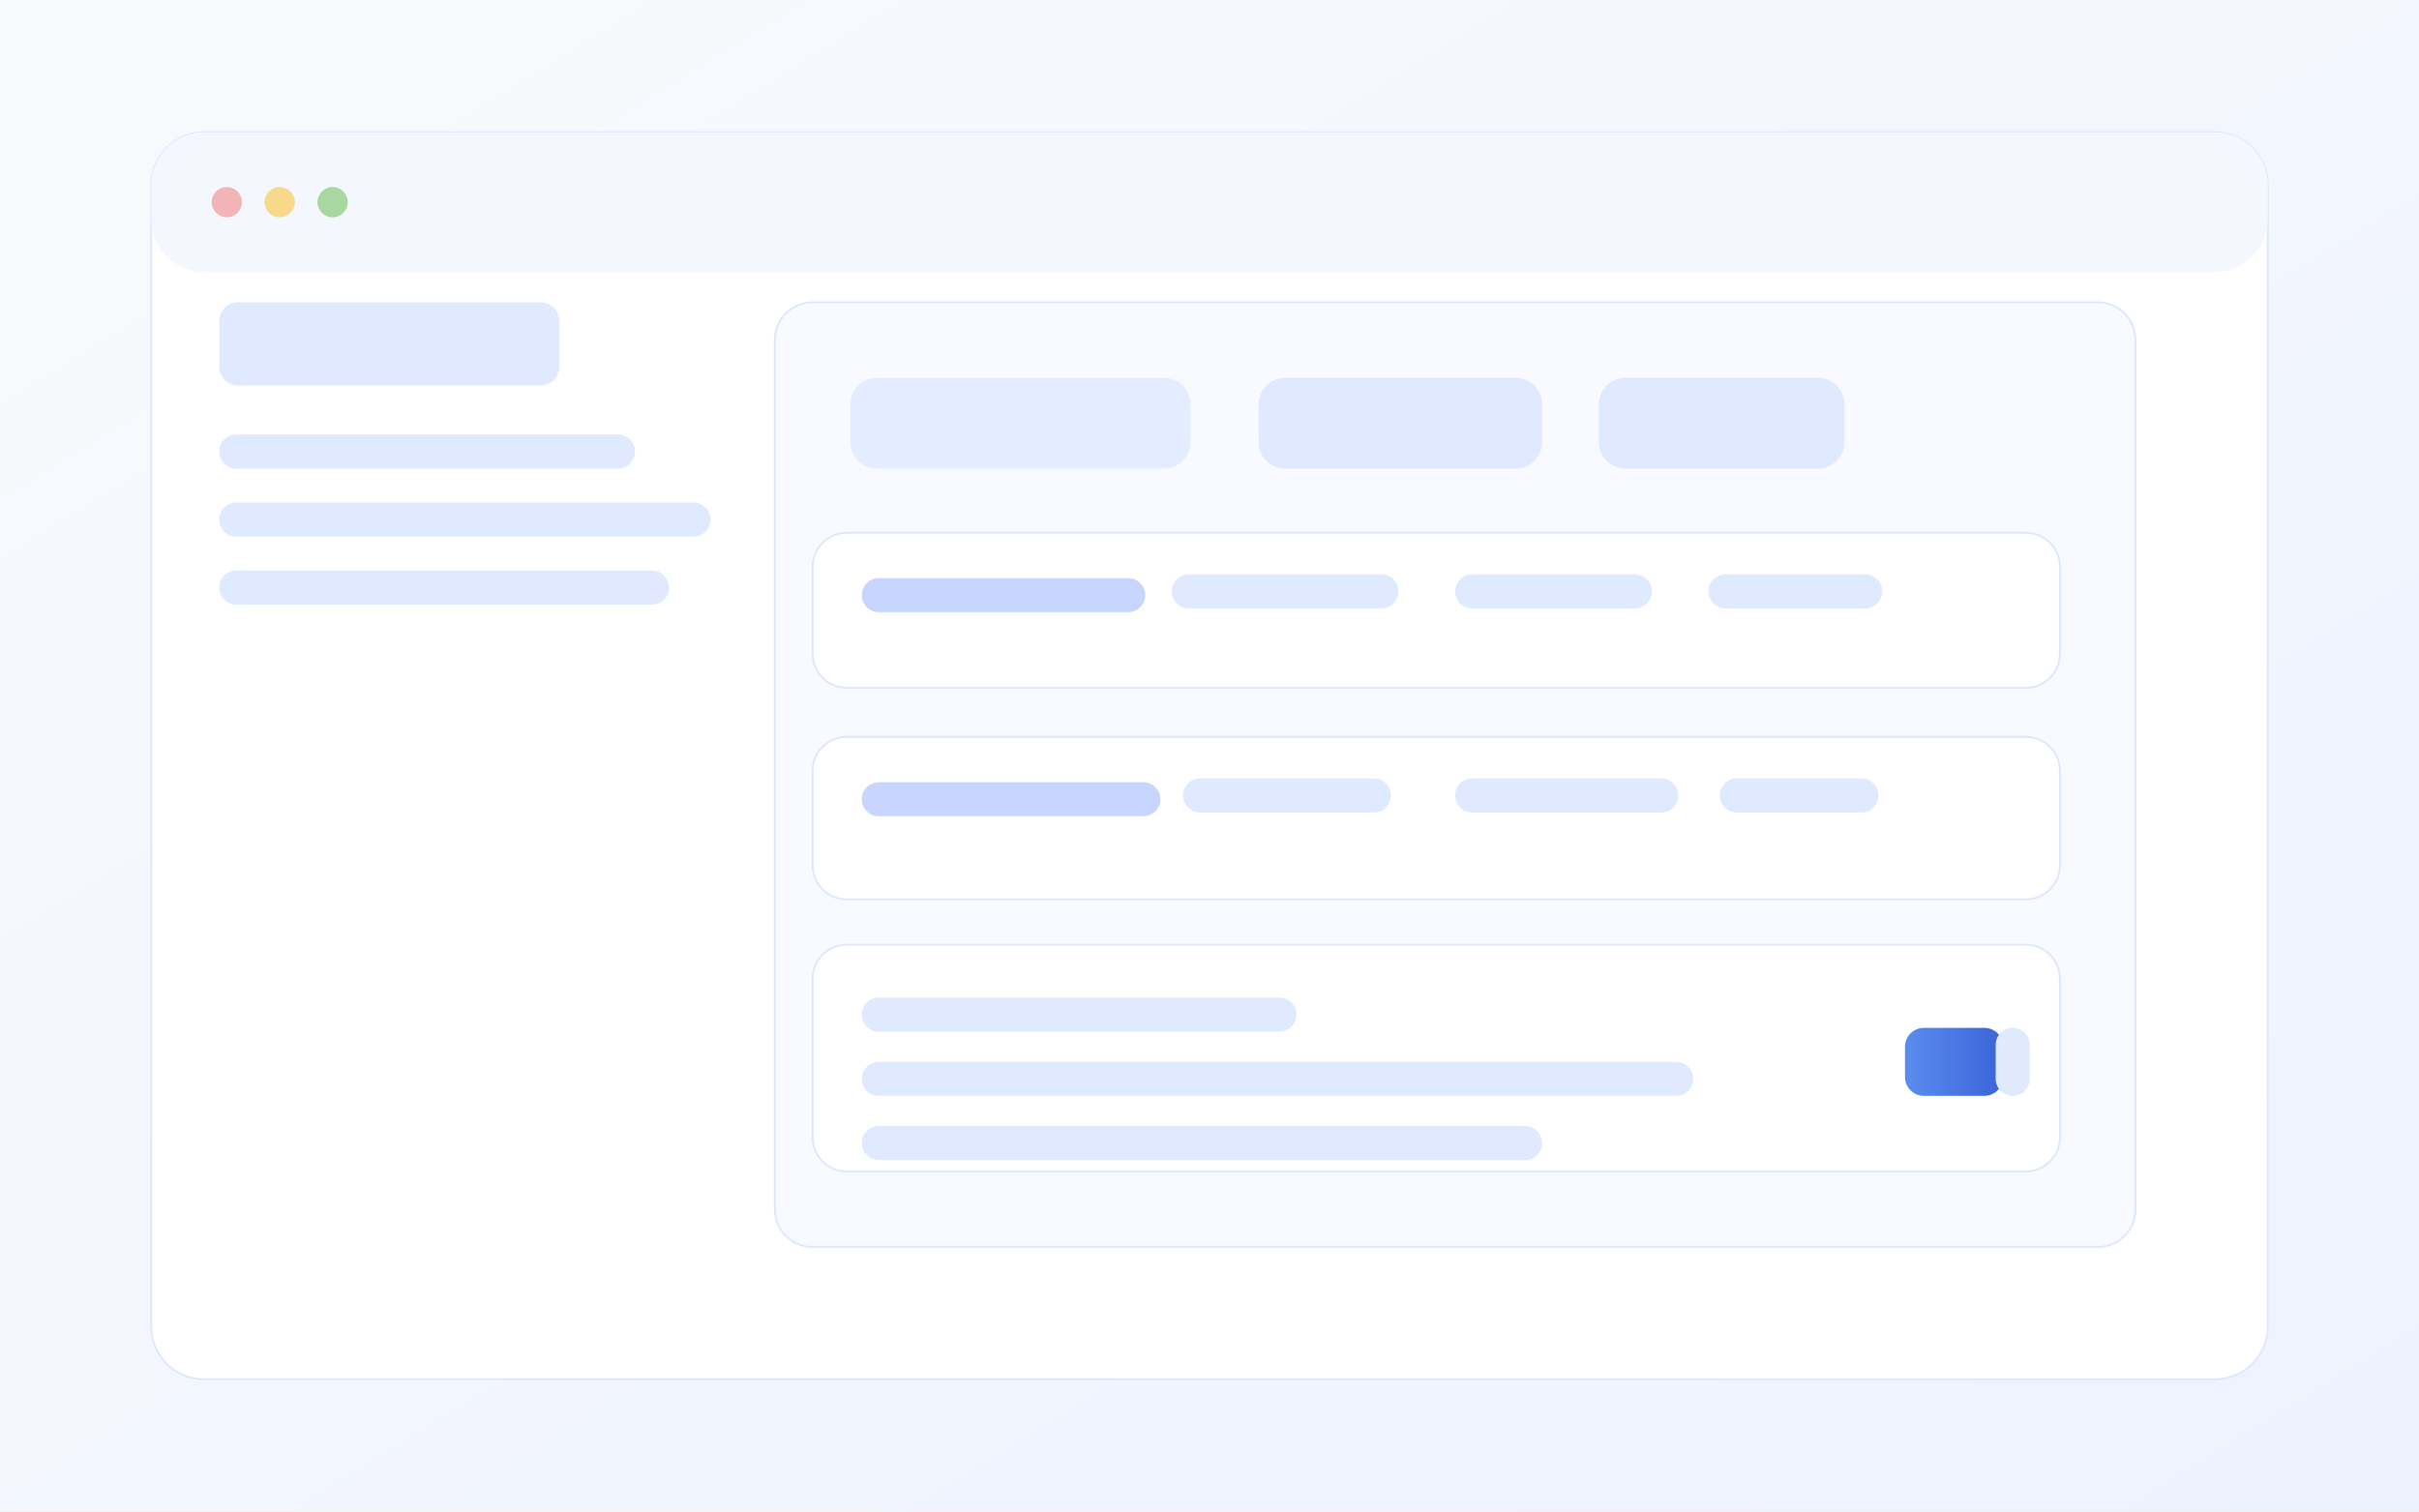
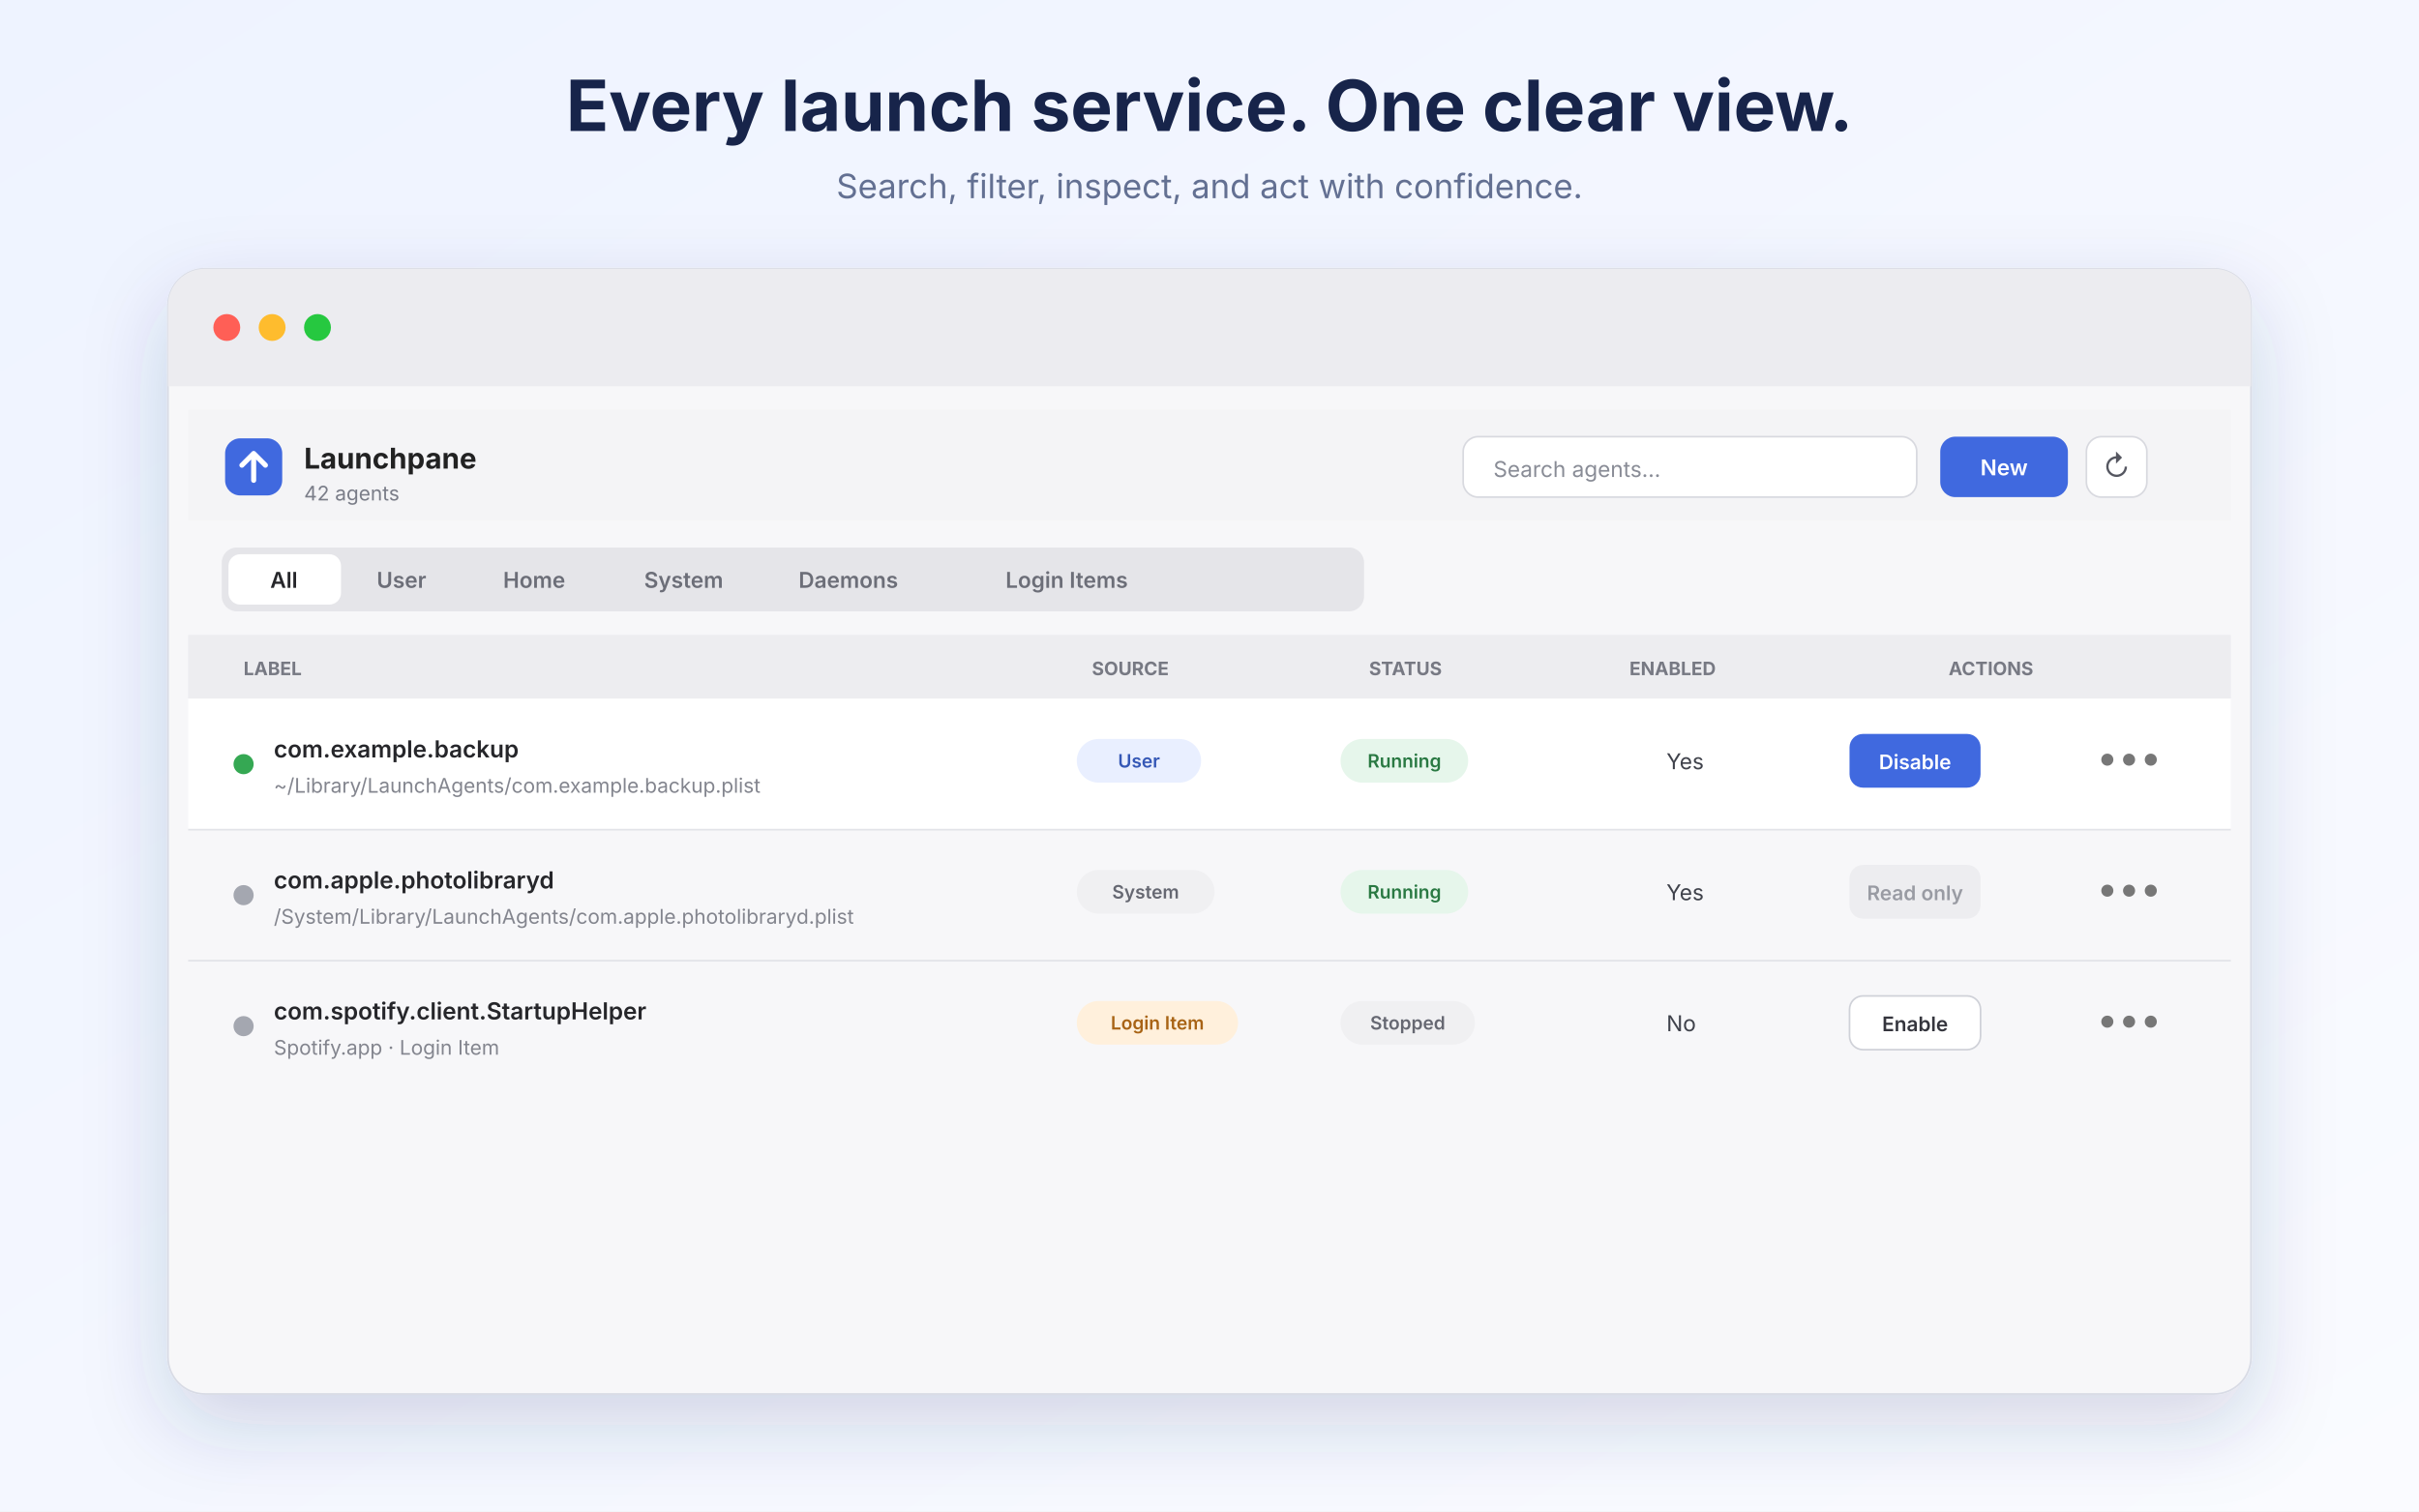
- <svg xmlns="http://www.w3.org/2000/svg" width="1280" height="800" viewBox="0 0 1280 800">
+ <svg xmlns="http://www.w3.org/2000/svg" width="100%" height="100%" viewBox="0 0 1440 900">
  <defs>
    <linearGradient id="bg" x1="0" y1="0" x2="1" y2="1">
-       <stop offset="0%" stop-color="#f8fafc" />
-       <stop offset="100%" stop-color="#edf2ff" />
+       <stop stop-color="#eef3ff" />
+       <stop offset="1" stop-color="#fafbff" />
    </linearGradient>
-     <linearGradient id="panel" x1="0" y1="0" x2="1" y2="0">
-       <stop offset="0%" stop-color="#5b8def" />
-       <stop offset="100%" stop-color="#3a63d8" />
-     </linearGradient>
+     <filter id="shadow">
+       <feDropShadow dx="0" dy="18" stdDeviation="24" flood-color="#263c75" flood-opacity=".18" />
+     </filter>
  </defs>
-   <rect width="1280" height="800" fill="url(#bg)" />
-   <rect x="80" y="70" width="1120" height="660" rx="28" fill="#ffffff" stroke="#dfe7ff" />
-   <rect x="80" y="70" width="1120" height="74" rx="28" fill="#f5f7ff" />
-   <circle cx="120" cy="107" r="8" fill="#f3b4b7" />
-   <circle cx="148" cy="107" r="8" fill="#f8d98b" />
-   <circle cx="176" cy="107" r="8" fill="#a9d7a0" />
-   <rect x="116" y="160" width="180" height="44" rx="10" fill="#dfe9ff" />
-   <rect x="116" y="230" width="220" height="18" rx="9" fill="#dfe9ff" />
-   <rect x="116" y="266" width="260" height="18" rx="9" fill="#dfe9ff" />
-   <rect x="116" y="302" width="238" height="18" rx="9" fill="#dfe9ff" />
-   <rect x="410" y="160" width="720" height="500" rx="20" fill="#f8faff" stroke="#dfe7ff" />
-   <rect x="450" y="200" width="180" height="48" rx="14" fill="#e3edff" />
-   <rect x="666" y="200" width="150" height="48" rx="14" fill="#dfe9ff" />
-   <rect x="846" y="200" width="130" height="48" rx="14" fill="#dfe9ff" />
-   <rect x="430" y="282" width="660" height="82" rx="18" fill="#ffffff" stroke="#dfe7ff" />
-   <rect x="456" y="306" width="150" height="18" rx="9" fill="#c8d5ff" />
-   <rect x="620" y="304" width="120" height="18" rx="9" fill="#dfe9ff" />
-   <rect x="770" y="304" width="104" height="18" rx="9" fill="#dfe9ff" />
-   <rect x="904" y="304" width="92" height="18" rx="9" fill="#dfe9ff" />
-   <rect x="430" y="390" width="660" height="86" rx="18" fill="#ffffff" stroke="#dfe7ff" />
-   <rect x="456" y="414" width="158" height="18" rx="9" fill="#c8d5ff" />
-   <rect x="626" y="412" width="110" height="18" rx="9" fill="#dfe9ff" />
-   <rect x="770" y="412" width="118" height="18" rx="9" fill="#dfe9ff" />
-   <rect x="910" y="412" width="84" height="18" rx="9" fill="#dfe9ff" />
-   <rect x="430" y="500" width="660" height="120" rx="18" fill="#ffffff" stroke="#dfe7ff" />
-   <rect x="456" y="528" width="230" height="18" rx="9" fill="#dfe9ff" />
-   <rect x="456" y="562" width="440" height="18" rx="9" fill="#dfe9ff" />
-   <rect x="456" y="596" width="360" height="18" rx="9" fill="#dfe9ff" />
-   <rect x="1008" y="544" width="52" height="36" rx="10" fill="url(#panel)" />
-   <rect x="1056" y="544" width="18" height="36" rx="9" fill="#dfeafc" />
+   <rect width="1440" height="900" fill="url(#bg)" />
+   <text x="720" y="78" text-anchor="middle" font-family="-apple-system,BlinkMacSystemFont,sans-serif" font-size="42" font-weight="700" fill="#17244a">Every launch service. One clear view.</text>
+   <text x="720" y="118" text-anchor="middle" font-family="-apple-system,BlinkMacSystemFont,sans-serif" font-size="20" fill="#637092">Search, filter, inspect, and act with confidence.</text>
+   <g filter="url(#shadow)">
+     <rect x="100" y="160" width="1240" height="670" rx="22" fill="#f7f7f9" stroke="#d8dbe5" />
+     <path d="M122 160h1196a22 22 0 0 1 22 22v48H100v-48a22 22 0 0 1 22-22z" fill="#ececf0" />
+     <circle cx="135" cy="195" r="8" fill="#ff5f57" />
+     <circle cx="162" cy="195" r="8" fill="#febc2e" />
+     <circle cx="189" cy="195" r="8" fill="#28c840" />
+     <rect x="112" y="244" width="1216" height="66" fill="#f4f4f6" />
+     <rect x="134" y="261" width="34" height="34" rx="9" fill="#4169df" />
+     <path d="M151 286v-16m-7 7 7-7 7 7" fill="none" stroke="white" stroke-width="3" stroke-linecap="round" stroke-linejoin="round" />
+     <text x="181" y="279" font-family="-apple-system,BlinkMacSystemFont,sans-serif" font-size="17" font-weight="650" fill="#202124">Launchpane</text>
+     <text x="181" y="298" font-family="-apple-system,BlinkMacSystemFont,sans-serif" font-size="12" fill="#7a7d88">42 agents</text>
+     <rect x="871" y="260" width="270" height="36" rx="9" fill="white" stroke="#d8d9df" />
+     <text x="889" y="284" font-family="-apple-system,BlinkMacSystemFont,sans-serif" font-size="13" fill="#898c96">Search agents…</text>
+     <rect x="1155" y="260" width="76" height="36" rx="9" fill="#4169df" />
+     <text x="1193" y="283" text-anchor="middle" font-family="-apple-system,sans-serif" font-size="13" font-weight="600" fill="white">New</text>
+     <rect x="1242" y="260" width="36" height="36" rx="9" fill="white" stroke="#d8d9df" />
+     <text x="1260" y="284" text-anchor="middle" font-family="-apple-system,sans-serif" font-size="17" fill="#545761">↻</text>
+     <g font-family="-apple-system,BlinkMacSystemFont,sans-serif" font-size="13" font-weight="600">
+       <rect x="132" y="326" width="680" height="38" rx="9" fill="#e5e5e9" />
+       <rect x="136" y="330" width="67" height="30" rx="7" fill="white" />
+       <text x="169" y="350" text-anchor="middle" fill="#26272b">All</text>
+       <text x="239" y="350" text-anchor="middle" fill="#6c6e78">User</text>
+       <text x="318" y="350" text-anchor="middle" fill="#6c6e78">Home</text>
+       <text x="407" y="350" text-anchor="middle" fill="#6c6e78">System</text>
+       <text x="505" y="350" text-anchor="middle" fill="#6c6e78">Daemons</text>
+       <text x="635" y="350" text-anchor="middle" fill="#6c6e78">Login Items</text>
+     </g>
+     <rect x="112" y="378" width="1216" height="38" fill="#ededf0" />
+     <g font-family="-apple-system,sans-serif" font-size="11" font-weight="650" fill="#777983">
+       <text x="145" y="402">LABEL</text>
+       <text x="650" y="402">SOURCE</text>
+       <text x="815" y="402">STATUS</text>
+       <text x="970" y="402">ENABLED</text>
+       <text x="1160" y="402">ACTIONS</text>
+     </g>
+     <g font-family="-apple-system,BlinkMacSystemFont,sans-serif">
+       <rect x="112" y="416" width="1216" height="78" fill="white" />
+       <circle cx="145" cy="455" r="6" fill="#34a853" />
+       <text x="163" y="451" font-size="14" font-weight="600" fill="#25262a">com.example.backup</text>
+       <text x="163" y="472" font-size="12" fill="#83858e">~/Library/LaunchAgents/com.example.backup.plist</text>
+       <rect x="641" y="440" width="74" height="26" rx="13" fill="#e9efff" />
+       <text x="678" y="457" text-anchor="middle" font-size="11" font-weight="600" fill="#3658b6">User</text>
+       <rect x="798" y="440" width="76" height="26" rx="13" fill="#e6f6eb" />
+       <text x="836" y="457" text-anchor="middle" font-size="11" font-weight="600" fill="#297943">Running</text>
+       <text x="992" y="458" font-size="13" fill="#3f424b">Yes</text>
+       <rect x="1101" y="437" width="78" height="32" rx="8" fill="#4169df" />
+       <text x="1140" y="458" text-anchor="middle" font-size="12" font-weight="600" fill="white">Disable</text>
+       <text x="1248" y="459" font-size="23" fill="#777">•••</text>
+       <line x1="112" y1="494" x2="1328" y2="494" stroke="#e2e3e8" />
+       <circle cx="145" cy="533" r="6" fill="#a4a7b0" />
+       <text x="163" y="529" font-size="14" font-weight="600" fill="#25262a">com.apple.photolibraryd</text>
+       <text x="163" y="550" font-size="12" fill="#83858e">/System/Library/LaunchAgents/com.apple.photolibraryd.plist</text>
+       <rect x="641" y="518" width="82" height="26" rx="13" fill="#f0f0f2" />
+       <text x="682" y="535" text-anchor="middle" font-size="11" font-weight="600" fill="#666872">System</text>
+       <rect x="798" y="518" width="76" height="26" rx="13" fill="#e6f6eb" />
+       <text x="836" y="535" text-anchor="middle" font-size="11" font-weight="600" fill="#297943">Running</text>
+       <text x="992" y="536" font-size="13" fill="#3f424b">Yes</text>
+       <rect x="1101" y="515" width="78" height="32" rx="8" fill="#ededf0" />
+       <text x="1140" y="536" text-anchor="middle" font-size="12" font-weight="600" fill="#999ba3">Read only</text>
+       <text x="1248" y="537" font-size="23" fill="#777">•••</text>
+       <line x1="112" y1="572" x2="1328" y2="572" stroke="#e2e3e8" />
+       <circle cx="145" cy="611" r="6" fill="#a4a7b0" />
+       <text x="163" y="607" font-size="14" font-weight="600" fill="#25262a">com.spotify.client.StartupHelper</text>
+       <text x="163" y="628" font-size="12" fill="#83858e">Spotify.app · Login Item</text>
+       <rect x="641" y="596" width="96" height="26" rx="13" fill="#fff0dc" />
+       <text x="689" y="613" text-anchor="middle" font-size="11" font-weight="600" fill="#a86413">Login Item</text>
+       <rect x="798" y="596" width="80" height="26" rx="13" fill="#f0f0f2" />
+       <text x="838" y="613" text-anchor="middle" font-size="11" font-weight="600" fill="#666872">Stopped</text>
+       <text x="992" y="614" font-size="13" fill="#3f424b">No</text>
+       <rect x="1101" y="593" width="78" height="32" rx="8" fill="white" stroke="#cfd1d8" />
+       <text x="1140" y="614" text-anchor="middle" font-size="12" font-weight="600" fill="#34363e">Enable</text>
+       <text x="1248" y="615" font-size="23" fill="#777">•••</text>
+     </g>
+   </g>
</svg>
